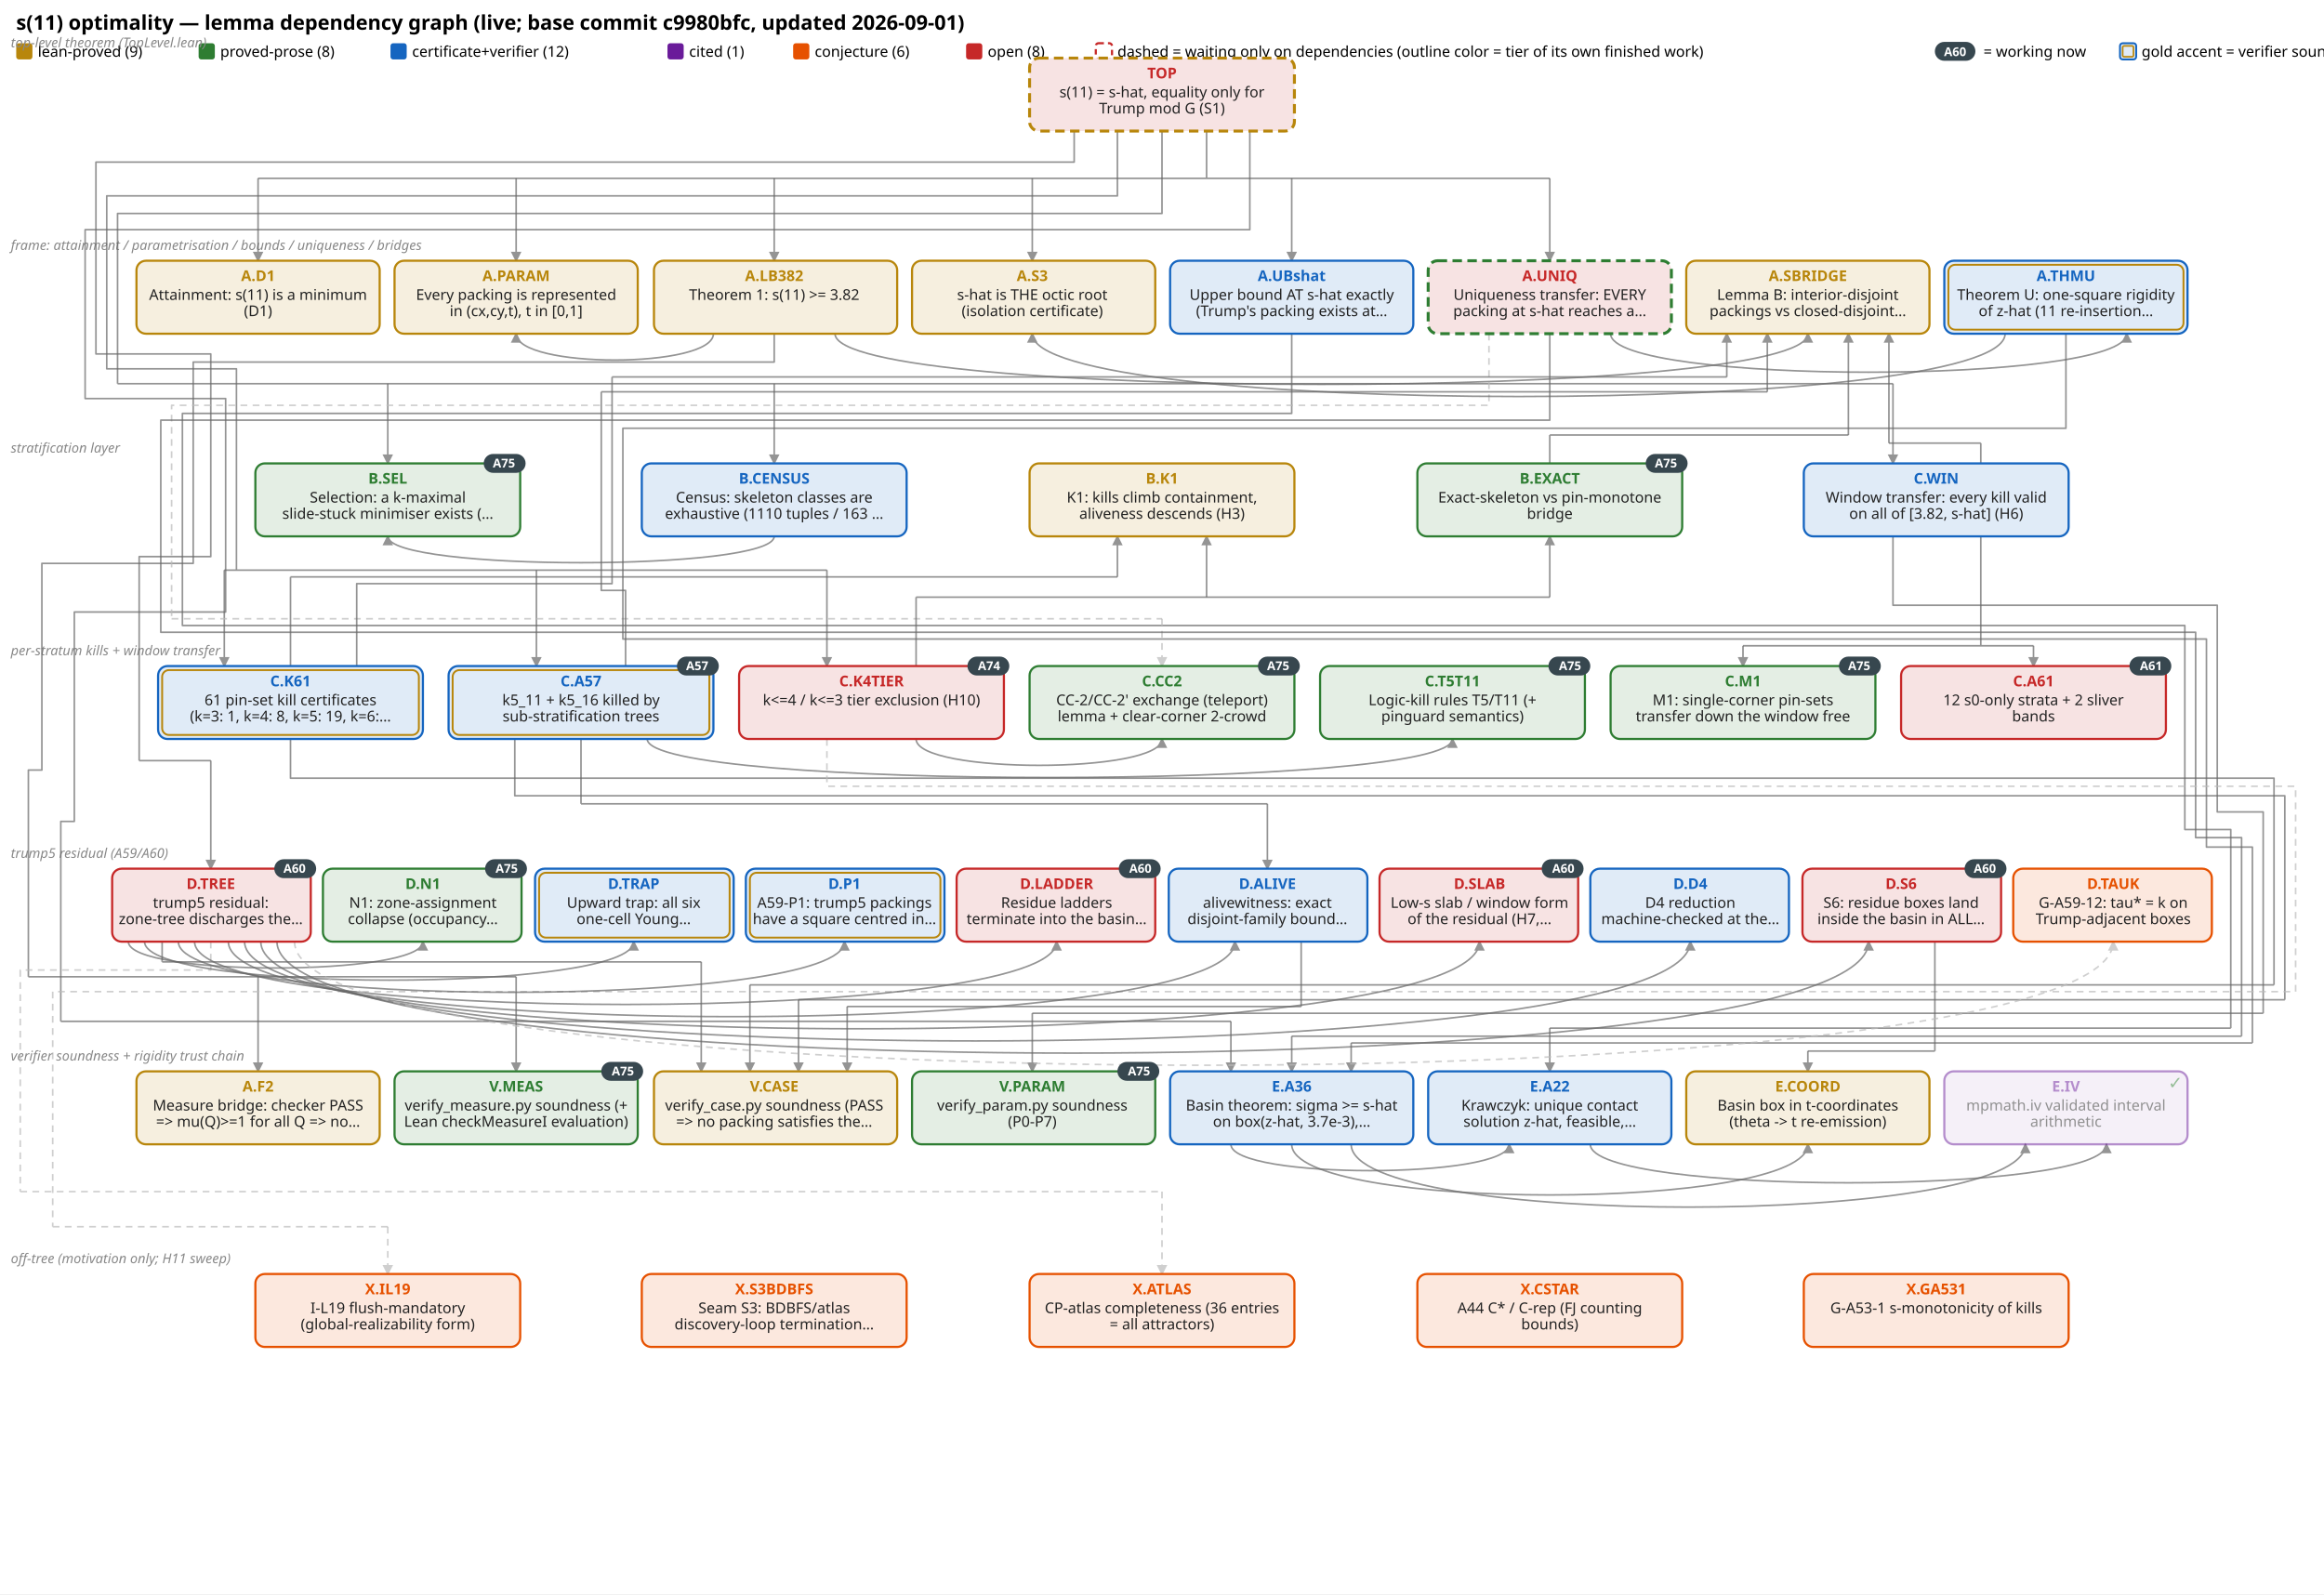
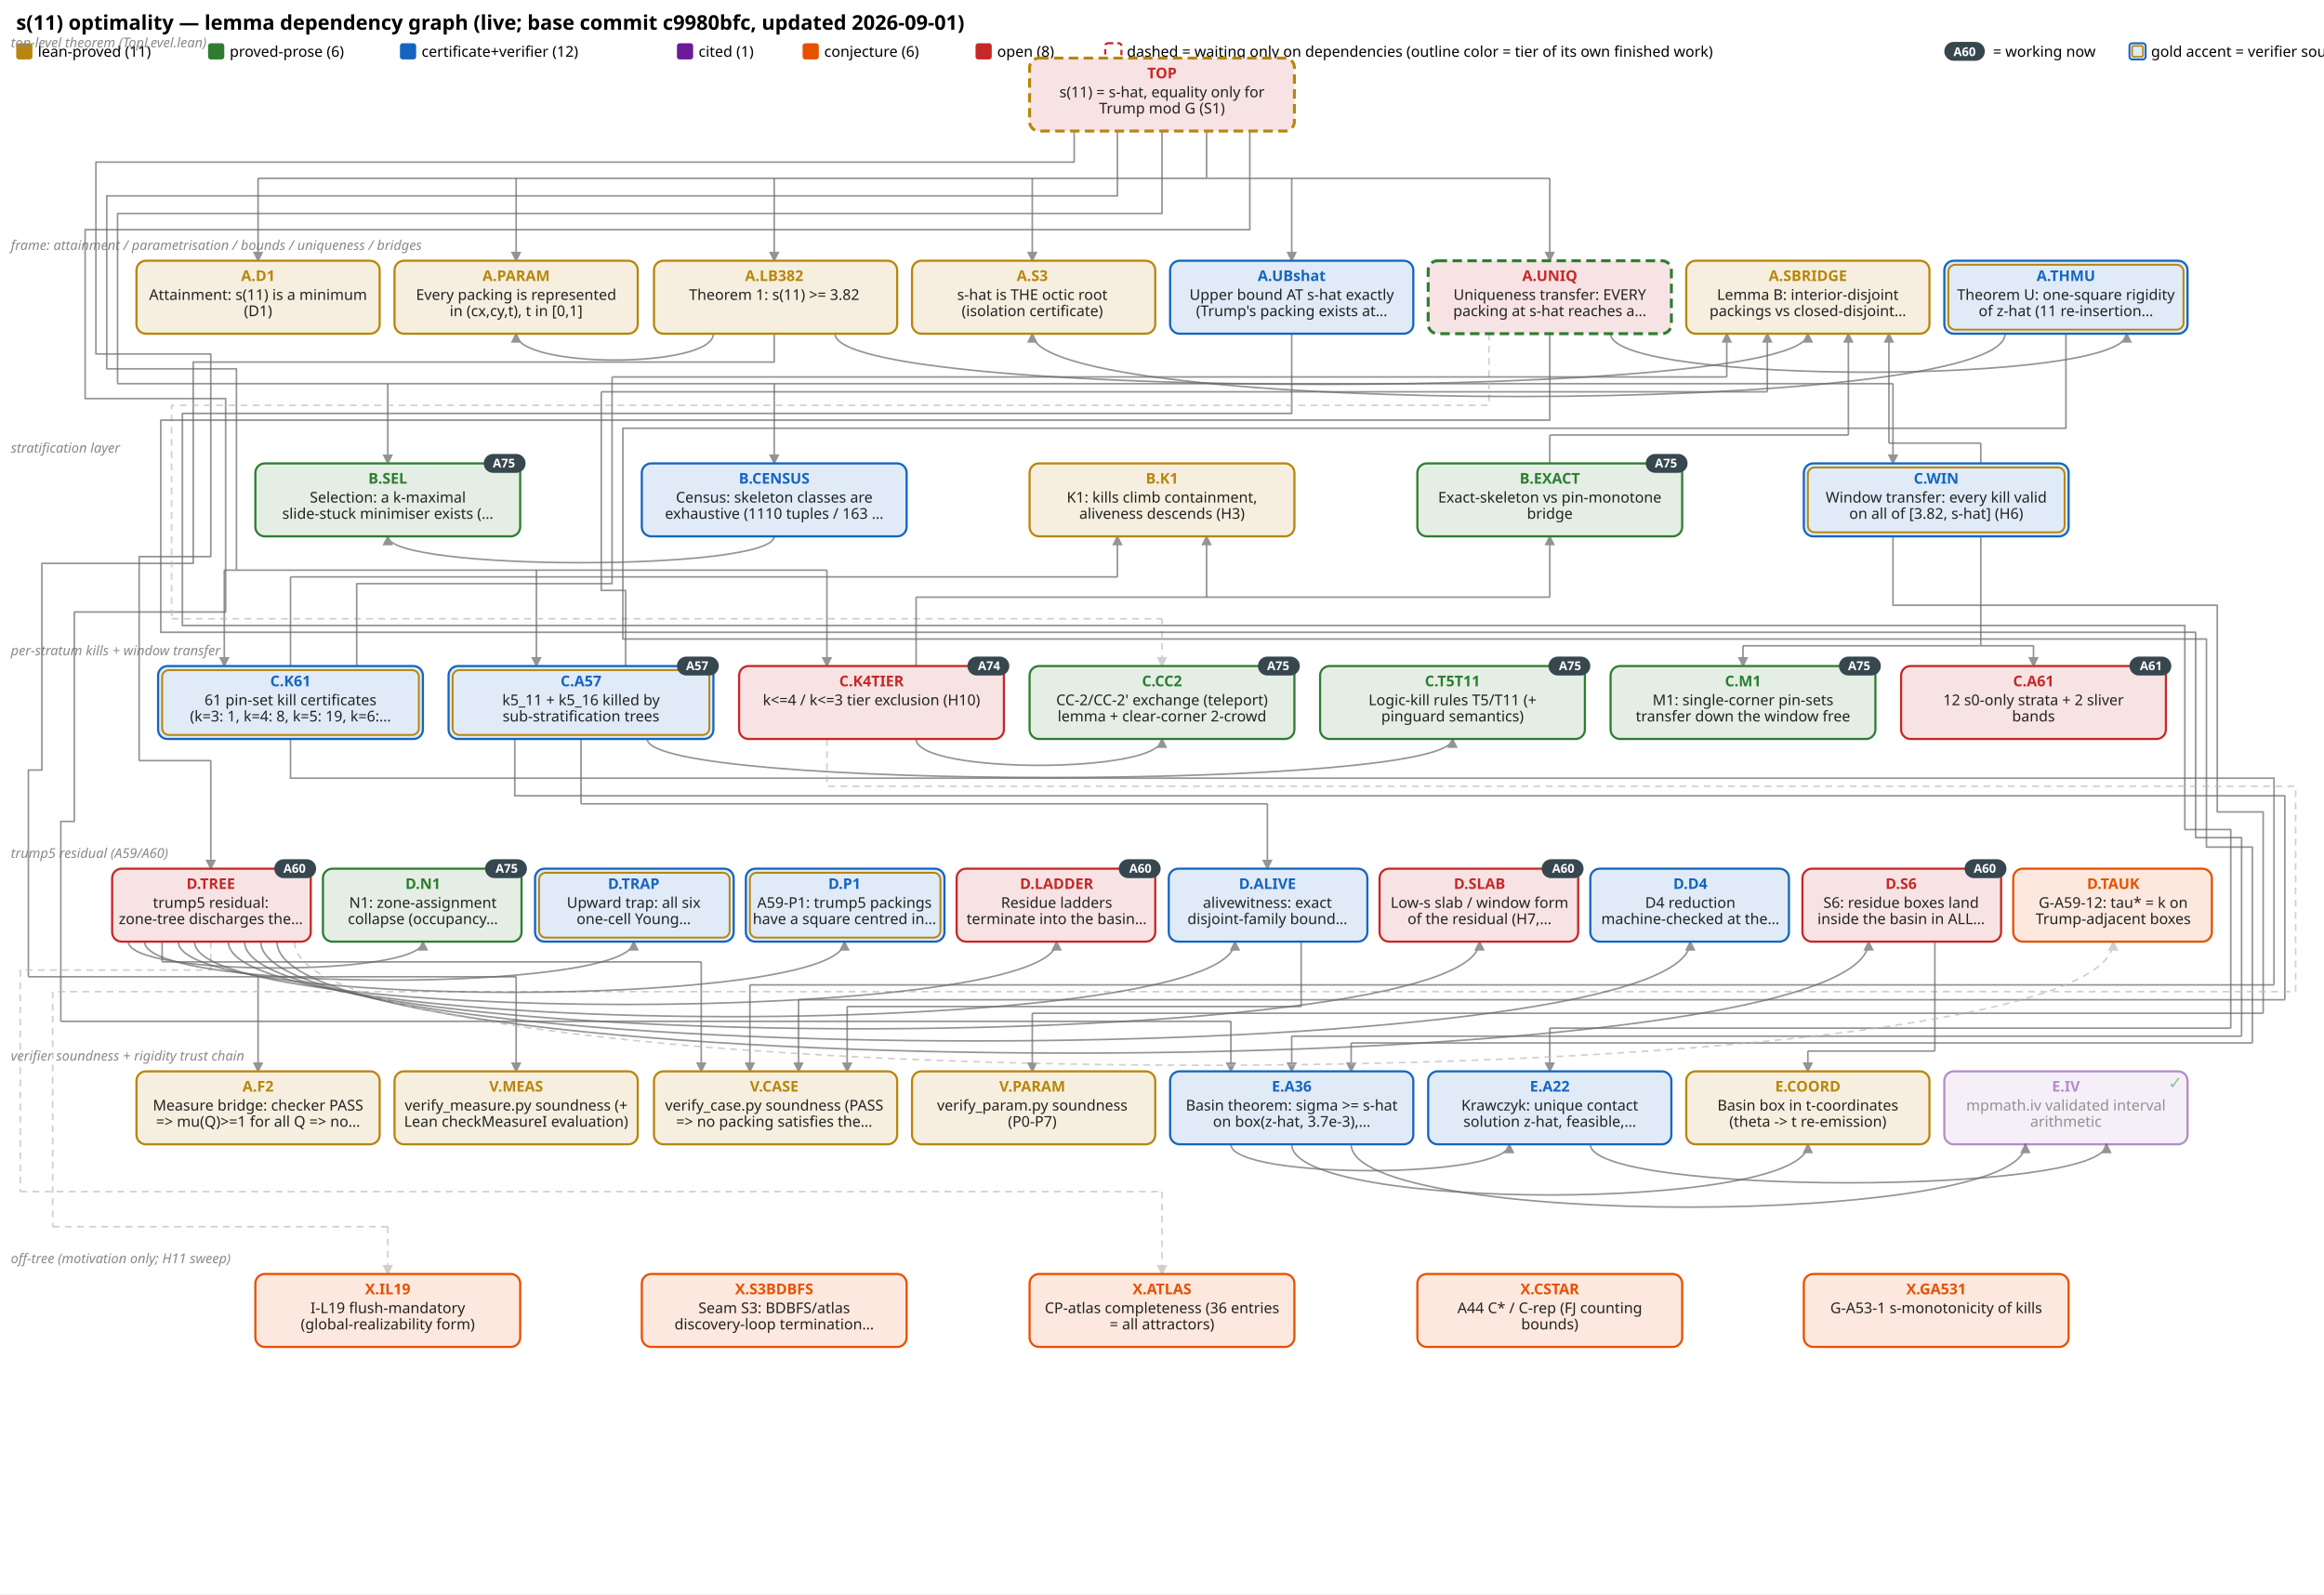
<svg xmlns="http://www.w3.org/2000/svg" width="1720" height="1180" font-family="Segoe UI, sans-serif" font-size="11">
  <defs>
    <marker id="arr" viewBox="0 0 10 10" refX="8.5" refY="5" markerWidth="6.5" markerHeight="6.5" orient="auto-start-reverse">
      <path d="M0,0 L10,5 L0,10 z" fill="#666" />
    </marker>
    <marker id="arrm" viewBox="0 0 10 10" refX="8.5" refY="5" markerWidth="6.5" markerHeight="6.5" orient="auto-start-reverse">
      <path d="M0,0 L10,5 L0,10 z" fill="#bbb" />
    </marker>
  </defs>
  <rect width="1720" height="1180" fill="white" />
  <text x="12" y="22" font-size="15" font-weight="bold">s(11) optimality — lemma dependency graph (live; base commit c9980bfc, updated 2026-09-01)</text>
  <rect x="12" y="32" width="12" height="12" fill="#b8860b" rx="2" />
-   <text x="28" y="42">lean-proved (9)</text>
-   <rect x="147" y="32" width="12" height="12" fill="#2e7d32" rx="2" />
-   <text x="163" y="42">proved-prose (8)</text>
-   <rect x="289" y="32" width="12" height="12" fill="#1565c0" rx="2" />
-   <text x="305" y="42">certificate+verifier (12)</text>
-   <rect x="494" y="32" width="12" height="12" fill="#6a1b9a" rx="2" />
-   <text x="510" y="42">cited (1)</text>
-   <rect x="587" y="32" width="12" height="12" fill="#e65100" rx="2" />
-   <text x="603" y="42">conjecture (6)</text>
-   <rect x="715" y="32" width="12" height="12" fill="#c62828" rx="2" />
-   <text x="731" y="42">open (8)</text>
-   <rect x="811" y="32" width="12" height="12" fill="none" stroke="#c62828" stroke-width="1.6" stroke-dasharray="4,3" rx="2" />
-   <text x="827" y="42">dashed = waiting only on dependencies (outline color = tier of its own finished work)</text>
-   <rect x="1432" y="31" width="30" height="14" rx="7" fill="#37474f" />
-   <text x="1447" y="41.5" text-anchor="middle" fill="white" font-size="9" font-weight="bold">A60</text>
-   <text x="1468" y="42">= working now</text>
-   <rect x="1569" y="32" width="12" height="12" fill="#1565c0" fill-opacity="0.13" stroke="#1565c0" stroke-width="1.4" rx="2" />
-   <rect x="1571" y="34" width="8" height="8" fill="none" stroke="#b8860b" stroke-width="1.2" rx="1" />
-   <text x="1585" y="42">gold accent = verifier soundness Lean-proved · hover for details</text>
+   <text x="28" y="42">lean-proved (11)</text>
+   <rect x="154" y="32" width="12" height="12" fill="#2e7d32" rx="2" />
+   <text x="170" y="42">proved-prose (6)</text>
+   <rect x="296" y="32" width="12" height="12" fill="#1565c0" rx="2" />
+   <text x="312" y="42">certificate+verifier (12)</text>
+   <rect x="501" y="32" width="12" height="12" fill="#6a1b9a" rx="2" />
+   <text x="517" y="42">cited (1)</text>
+   <rect x="594" y="32" width="12" height="12" fill="#e65100" rx="2" />
+   <text x="610" y="42">conjecture (6)</text>
+   <rect x="722" y="32" width="12" height="12" fill="#c62828" rx="2" />
+   <text x="738" y="42">open (8)</text>
+   <rect x="818" y="32" width="12" height="12" fill="none" stroke="#c62828" stroke-width="1.6" stroke-dasharray="4,3" rx="2" />
+   <text x="834" y="42">dashed = waiting only on dependencies (outline color = tier of its own finished work)</text>
+   <rect x="1439" y="31" width="30" height="14" rx="7" fill="#37474f" />
+   <text x="1454" y="41.5" text-anchor="middle" fill="white" font-size="9" font-weight="bold">A60</text>
+   <text x="1475" y="42">= working now</text>
+   <rect x="1576" y="32" width="12" height="12" fill="#1565c0" fill-opacity="0.13" stroke="#1565c0" stroke-width="1.4" rx="2" />
+   <rect x="1578" y="34" width="8" height="8" fill="none" stroke="#b8860b" stroke-width="1.2" rx="1" />
+   <text x="1592" y="42">gold accent = verifier soundness Lean-proved · hover for details</text>
  <text x="8" y="35.0" font-size="10" fill="#888" font-style="italic">top-level theorem (TopLevel.lean)</text>
  <text x="8" y="185.0" font-size="10" fill="#888" font-style="italic">frame: attainment / parametrisation / bounds / uniqueness / bridges</text>
  <text x="8" y="335.0" font-size="10" fill="#888" font-style="italic">stratification layer</text>
  <text x="8" y="485.0" font-size="10" fill="#888" font-style="italic">per-stratum kills + window transfer</text>
  <text x="8" y="635.0" font-size="10" fill="#888" font-style="italic">trump5 residual (A59/A60)</text>
  <text x="8" y="785.0" font-size="10" fill="#888" font-style="italic">verifier soundness + rigidity trust chain</text>
  <text x="8" y="935.0" font-size="10" fill="#888" font-style="italic">off-tree (motivation only; H11 sweep)</text>
  <g>
    <path d="M 893 97 L 893 132 M 191 132 L 1147 132" fill="none" stroke="#666" stroke-width="1.2" opacity="0.7" stroke-linejoin="round" />
    <path d="M 191 132 L 191 193" fill="none" stroke="#666" stroke-width="1.2" opacity="0.7" marker-end="url(#arr)" />
    <path d="M 382 132 L 382 193" fill="none" stroke="#666" stroke-width="1.2" opacity="0.7" marker-end="url(#arr)" />
    <path d="M 573 132 L 573 193" fill="none" stroke="#666" stroke-width="1.2" opacity="0.7" marker-end="url(#arr)" />
    <path d="M 764 132 L 764 193" fill="none" stroke="#666" stroke-width="1.2" opacity="0.7" marker-end="url(#arr)" />
    <path d="M 956 132 L 956 193" fill="none" stroke="#666" stroke-width="1.2" opacity="0.7" marker-end="url(#arr)" />
    <path d="M 1147 132 L 1147 193" fill="none" stroke="#666" stroke-width="1.2" opacity="0.7" marker-end="url(#arr)" />
  </g>
  <g>
    <path d="M 860 97 L 860 158 L 87 158 L 87 284 M 87 284 L 1401 284" fill="none" stroke="#666" stroke-width="1.2" opacity="0.7" stroke-linejoin="round" />
    <path d="M 287 284 L 287 343" fill="none" stroke="#666" stroke-width="1.2" opacity="0.7" marker-end="url(#arr)" />
    <path d="M 573 284 L 573 343" fill="none" stroke="#666" stroke-width="1.2" opacity="0.7" marker-end="url(#arr)" />
    <path d="M 1401 284 L 1401 343" fill="none" stroke="#666" stroke-width="1.2" opacity="0.7" marker-end="url(#arr)" />
  </g>
  <g>
    <path d="M 827 97 L 827 145 L 79 145 L 79 273 L 175 273 L 175 422 M 166 422 L 612 422" fill="none" stroke="#666" stroke-width="1.2" opacity="0.7" stroke-linejoin="round" />
    <path d="M 166 422 L 166 493" fill="none" stroke="#666" stroke-width="1.2" opacity="0.7" marker-end="url(#arr)" />
    <path d="M 397 422 L 397 493" fill="none" stroke="#666" stroke-width="1.2" opacity="0.7" marker-end="url(#arr)" />
    <path d="M 612 422 L 612 493" fill="none" stroke="#666" stroke-width="1.2" opacity="0.7" marker-end="url(#arr)" />
  </g>
  <g>
    <path d="M 795 97 L 795 120 L 71 120 L 71 262 L 156 262 L 156 412 L 103 412 L 103 563 M 103 563 L 156 563" fill="none" stroke="#666" stroke-width="1.2" opacity="0.7" stroke-linejoin="round" />
    <path d="M 156 563 L 156 643" fill="none" stroke="#666" stroke-width="1.2" opacity="0.7" marker-end="url(#arr)" />
  </g>
  <g>
    <path d="M 925 97 L 925 170 L 63 170 L 63 295 L 167 295 L 167 453 L 55 453 L 55 608 L 45 608 L 45 756 M 45 756 L 911 756" fill="none" stroke="#666" stroke-width="1.2" opacity="0.7" stroke-linejoin="round" />
    <path d="M 911 756 L 911 793" fill="none" stroke="#666" stroke-width="1.2" opacity="0.7" marker-end="url(#arr)" />
  </g>
  <g>
    <path d="M 573 247 L 573 268 L 143 268 L 143 417 L 31 417 L 31 570 L 21 570 L 21 723 M 21 723 L 382 723" fill="none" stroke="#666" stroke-width="1.2" opacity="0.7" stroke-linejoin="round" />
    <path d="M 191 723 L 191 793" fill="none" stroke="#666" stroke-width="1.2" opacity="0.7" marker-end="url(#arr)" />
    <path d="M 382 723 L 382 793" fill="none" stroke="#666" stroke-width="1.2" opacity="0.7" marker-end="url(#arr)" />
  </g>
  <g>
    <path d="M 956 247 L 956 306 L 135 306 L 135 463 L 1617 463 L 1617 614 L 1651 614 L 1651 761 M 1147 761 L 1651 761" fill="none" stroke="#666" stroke-width="1.2" opacity="0.7" stroke-linejoin="round" />
    <path d="M 1147 761 L 1147 793" fill="none" stroke="#666" stroke-width="1.2" opacity="0.7" marker-end="url(#arr)" />
  </g>
  <g>
    <path d="M 1102 247 L 1102 300 L 127 300 L 127 458 M 127 458 L 860 458" fill="none" stroke="#bbb" stroke-width="1.2" stroke-dasharray="5,4" opacity="0.7" stroke-linejoin="round" />
    <path d="M 860 458 L 860 493" fill="none" stroke="#bbb" stroke-width="1.2" stroke-dasharray="5,4" opacity="0.7" marker-end="url(#arrm)" />
  </g>
  <g>
    <path d="M 1147 247 L 1147 311 L 119 311 L 119 468 L 1625 468 L 1625 620 L 1659 620 L 1659 767 M 956 767 L 1659 767" fill="none" stroke="#666" stroke-width="1.2" opacity="0.7" stroke-linejoin="round" />
    <path d="M 956 767 L 956 793" fill="none" stroke="#666" stroke-width="1.2" opacity="0.7" marker-end="url(#arr)" />
  </g>
  <g>
    <path d="M 1529 247 L 1529 317 L 461 317 L 461 473 L 1633 473 L 1633 627 L 1667 627 L 1667 772 M 1000 772 L 1667 772" fill="none" stroke="#666" stroke-width="1.2" opacity="0.7" stroke-linejoin="round" />
    <path d="M 1000 772 L 1000 793" fill="none" stroke="#666" stroke-width="1.2" opacity="0.7" marker-end="url(#arr)" />
  </g>
  <g>
    <path d="M 1147 343 L 1147 322 M 1147 322 L 1368 322" fill="none" stroke="#666" stroke-width="1.2" opacity="0.7" stroke-linejoin="round" />
    <path d="M 1368 322 L 1368 247" fill="none" stroke="#666" stroke-width="1.2" opacity="0.7" marker-end="url(#arr)" />
  </g>
  <g>
    <path d="M 1466 397 L 1466 478 M 1290 478 L 1505 478" fill="none" stroke="#666" stroke-width="1.2" opacity="0.7" stroke-linejoin="round" />
    <path d="M 1290 478 L 1290 493" fill="none" stroke="#666" stroke-width="1.2" opacity="0.7" marker-end="url(#arr)" />
    <path d="M 1505 478 L 1505 493" fill="none" stroke="#666" stroke-width="1.2" opacity="0.7" marker-end="url(#arr)" />
  </g>
  <g>
    <path d="M 1401 397 L 1401 448 L 1641 448 L 1641 601 L 1675 601 L 1675 750 M 764 750 L 1675 750" fill="none" stroke="#666" stroke-width="1.2" opacity="0.7" stroke-linejoin="round" />
    <path d="M 764 750 L 764 793" fill="none" stroke="#666" stroke-width="1.2" opacity="0.7" marker-end="url(#arr)" />
  </g>
  <g>
    <path d="M 1466 343 L 1466 328 M 1398 328 L 1466 328" fill="none" stroke="#666" stroke-width="1.2" opacity="0.7" stroke-linejoin="round" />
    <path d="M 1398 328 L 1398 247" fill="none" stroke="#666" stroke-width="1.2" opacity="0.7" marker-end="url(#arr)" />
  </g>
  <g>
    <path d="M 215 547 L 215 576 L 1683 576 L 1683 729 M 555 729 L 1683 729" fill="none" stroke="#666" stroke-width="1.2" opacity="0.7" stroke-linejoin="round" />
    <path d="M 555 729 L 555 793" fill="none" stroke="#666" stroke-width="1.2" opacity="0.7" marker-end="url(#arr)" />
  </g>
  <g>
    <path d="M 215 493 L 215 427 M 215 427 L 827 427" fill="none" stroke="#666" stroke-width="1.2" opacity="0.7" stroke-linejoin="round" />
    <path d="M 827 427 L 827 397" fill="none" stroke="#666" stroke-width="1.2" opacity="0.7" marker-end="url(#arr)" />
  </g>
  <g>
    <path d="M 264 493 L 264 432 L 453 432 L 453 279 M 453 279 L 1278 279" fill="none" stroke="#666" stroke-width="1.2" opacity="0.7" stroke-linejoin="round" />
    <path d="M 1278 279 L 1278 247" fill="none" stroke="#666" stroke-width="1.2" opacity="0.7" marker-end="url(#arr)" />
  </g>
  <g>
    <path d="M 381 547 L 381 589 L 1691 589 L 1691 740 M 591 740 L 1691 740" fill="none" stroke="#666" stroke-width="1.2" opacity="0.7" stroke-linejoin="round" />
    <path d="M 591 740 L 591 793" fill="none" stroke="#666" stroke-width="1.2" opacity="0.7" marker-end="url(#arr)" />
  </g>
  <g>
    <path d="M 430 547 L 430 595 M 430 595 L 938 595" fill="none" stroke="#666" stroke-width="1.2" opacity="0.7" stroke-linejoin="round" />
    <path d="M 938 595 L 938 643" fill="none" stroke="#666" stroke-width="1.2" opacity="0.7" marker-end="url(#arr)" />
  </g>
  <g>
    <path d="M 463 493 L 463 437 L 445 437 L 445 290 M 445 290 L 1308 290" fill="none" stroke="#666" stroke-width="1.2" opacity="0.7" stroke-linejoin="round" />
    <path d="M 1308 290 L 1308 247" fill="none" stroke="#666" stroke-width="1.2" opacity="0.7" marker-end="url(#arr)" />
  </g>
  <g>
    <path d="M 678 493 L 678 442 M 678 442 L 1147 442" fill="none" stroke="#666" stroke-width="1.2" opacity="0.7" stroke-linejoin="round" />
    <path d="M 893 442 L 893 397" fill="none" stroke="#666" stroke-width="1.2" opacity="0.7" marker-end="url(#arr)" />
    <path d="M 1147 442 L 1147 397" fill="none" stroke="#666" stroke-width="1.2" opacity="0.7" marker-end="url(#arr)" />
  </g>
  <g>
    <path d="M 612 547 L 612 582 L 1699 582 L 1699 734 L 39 734 L 39 908 M 39 908 L 287 908" fill="none" stroke="#bbb" stroke-width="1.2" stroke-dasharray="5,4" opacity="0.7" stroke-linejoin="round" />
    <path d="M 287 908 L 287 943" fill="none" stroke="#bbb" stroke-width="1.2" stroke-dasharray="5,4" opacity="0.7" marker-end="url(#arrm)" />
  </g>
  <g>
    <path d="M 120 697 L 120 712 M 120 712 L 519 712" fill="none" stroke="#666" stroke-width="1.2" opacity="0.7" stroke-linejoin="round" />
    <path d="M 519 712 L 519 793" fill="none" stroke="#666" stroke-width="1.2" opacity="0.7" marker-end="url(#arr)" />
  </g>
  <g>
    <path d="M 156 697 L 156 718 L 15 718 L 15 882 M 15 882 L 860 882" fill="none" stroke="#bbb" stroke-width="1.2" stroke-dasharray="5,4" opacity="0.7" stroke-linejoin="round" />
    <path d="M 860 882 L 860 943" fill="none" stroke="#bbb" stroke-width="1.2" stroke-dasharray="5,4" opacity="0.7" marker-end="url(#arrm)" />
  </g>
  <g>
    <path d="M 963 697 L 963 745 M 627 745 L 963 745" fill="none" stroke="#666" stroke-width="1.2" opacity="0.7" stroke-linejoin="round" />
    <path d="M 627 745 L 627 793" fill="none" stroke="#666" stroke-width="1.2" opacity="0.7" marker-end="url(#arr)" />
  </g>
  <g>
    <path d="M 1432 697 L 1432 778 M 1338 778 L 1432 778" fill="none" stroke="#666" stroke-width="1.2" opacity="0.7" stroke-linejoin="round" />
    <path d="M 1338 778 L 1338 793" fill="none" stroke="#666" stroke-width="1.2" opacity="0.7" marker-end="url(#arr)" />
  </g>
  <g>
    <path d="M 528 247 C 528 273 382 273 382 247" fill="none" stroke="#666" stroke-width="1.2" opacity="0.7" marker-end="url(#arr)" />
  </g>
  <g>
    <path d="M 573 397 C 573 423 287 423 287 397" fill="none" stroke="#666" stroke-width="1.2" opacity="0.7" marker-end="url(#arr)" />
  </g>
  <g>
    <path d="M 479 547 C 479 585 1075 585 1075 547" fill="none" stroke="#666" stroke-width="1.2" opacity="0.7" marker-end="url(#arr)" />
  </g>
  <g>
    <path d="M 678 547 C 678 573 860 573 860 547" fill="none" stroke="#666" stroke-width="1.2" opacity="0.7" marker-end="url(#arr)" />
  </g>
  <g>
    <path d="M 95 697 C 95 723 313 723 313 697" fill="none" stroke="#666" stroke-width="1.2" opacity="0.7" marker-end="url(#arr)" />
  </g>
  <g>
    <path d="M 107 697 C 107 735 469 735 469 697" fill="none" stroke="#666" stroke-width="1.2" opacity="0.7" marker-end="url(#arr)" />
  </g>
  <g>
    <path d="M 132 697 C 132 747 625 747 625 697" fill="none" stroke="#666" stroke-width="1.2" opacity="0.7" marker-end="url(#arr)" />
  </g>
  <g>
    <path d="M 144 697 C 144 759 782 759 782 697" fill="none" stroke="#666" stroke-width="1.2" opacity="0.7" marker-end="url(#arr)" />
  </g>
  <g>
    <path d="M 169 697 C 169 771 914 771 914 697" fill="none" stroke="#666" stroke-width="1.2" opacity="0.7" marker-end="url(#arr)" />
  </g>
  <g>
    <path d="M 181 697 C 181 783 1095 783 1095 697" fill="none" stroke="#666" stroke-width="1.2" opacity="0.7" marker-end="url(#arr)" />
  </g>
  <g>
    <path d="M 193 697 C 193 795 1251 795 1251 697" fill="none" stroke="#666" stroke-width="1.2" opacity="0.7" marker-end="url(#arr)" />
  </g>
  <g>
    <path d="M 205 697 C 205 807 1383 807 1383 697" fill="none" stroke="#666" stroke-width="1.2" opacity="0.7" marker-end="url(#arr)" />
  </g>
  <g>
    <path d="M 218 697 C 218 819 1564 819 1564 697" fill="none" stroke="#bbb" stroke-width="1.2" stroke-dasharray="5,4" opacity="0.7" marker-end="url(#arrm)" />
  </g>
  <g>
    <path d="M 911 847 C 911 873 1117 873 1117 847" fill="none" stroke="#666" stroke-width="1.2" opacity="0.7" marker-end="url(#arr)" />
  </g>
  <g>
    <path d="M 1000 847 C 1000 909 1499 909 1499 847" fill="none" stroke="#666" stroke-width="1.2" opacity="0.7" marker-end="url(#arr)" />
  </g>
  <g>
    <path d="M 956 847 C 956 897 1338 897 1338 847" fill="none" stroke="#666" stroke-width="1.2" opacity="0.7" marker-end="url(#arr)" />
  </g>
  <g>
    <path d="M 1177 847 C 1177 885 1559 885 1559 847" fill="none" stroke="#666" stroke-width="1.2" opacity="0.7" marker-end="url(#arr)" />
  </g>
  <g>
    <path d="M 618 247 C 618 297 1338 297 1338 247" fill="none" stroke="#666" stroke-width="1.2" opacity="0.7" marker-end="url(#arr)" />
  </g>
  <g>
    <path d="M 1192 247 C 1192 285 1574 285 1574 247" fill="none" stroke="#666" stroke-width="1.2" opacity="0.7" marker-end="url(#arr)" />
  </g>
  <g>
    <path d="M 1484 247 C 1484 309 764 309 764 247" fill="none" stroke="#666" stroke-width="1.2" opacity="0.7" marker-end="url(#arr)" />
  </g>
  <g>
    <rect x="762" y="43" width="196" height="54" rx="7" fill="white" />
    <rect x="762" y="43" width="196" height="54" rx="7" fill="#c62828" fill-opacity="0.13" stroke="#b8860b" stroke-width="2.2" stroke-dasharray="7,4" />
    <text x="860" y="58" text-anchor="middle" font-weight="bold" fill="#c62828">TOP</text>
    <text x="860" y="72" text-anchor="middle" fill="#222">s(11) = s-hat, equality only for</text>
    <text x="860" y="84" text-anchor="middle" fill="#222">Trump mod G (S1)</text>
  </g>
  <g>
    <rect x="101" y="193" width="180" height="54" rx="7" fill="white" />
    <rect x="101" y="193" width="180" height="54" rx="7" fill="#b8860b" fill-opacity="0.13" stroke="#b8860b" stroke-width="1.6" />
    <text x="191" y="208" text-anchor="middle" font-weight="bold" fill="#b8860b">A.D1</text>
    <text x="191" y="222" text-anchor="middle" fill="#222">Attainment: s(11) is a minimum</text>
    <text x="191" y="234" text-anchor="middle" fill="#222">(D1)</text>
  </g>
  <g>
    <rect x="292" y="193" width="180" height="54" rx="7" fill="white" />
    <rect x="292" y="193" width="180" height="54" rx="7" fill="#b8860b" fill-opacity="0.13" stroke="#b8860b" stroke-width="1.6" />
    <text x="382" y="208" text-anchor="middle" font-weight="bold" fill="#b8860b">A.PARAM</text>
    <text x="382" y="222" text-anchor="middle" fill="#222">Every packing is represented</text>
    <text x="382" y="234" text-anchor="middle" fill="#222">in (cx,cy,t), t in [0,1]</text>
  </g>
  <g>
    <rect x="484" y="193" width="180" height="54" rx="7" fill="white" />
    <rect x="484" y="193" width="180" height="54" rx="7" fill="#b8860b" fill-opacity="0.13" stroke="#b8860b" stroke-width="1.6" />
    <text x="573" y="208" text-anchor="middle" font-weight="bold" fill="#b8860b">A.LB382</text>
    <text x="573" y="222" text-anchor="middle" fill="#222">Theorem 1: s(11) &gt;= 3.82</text>
  </g>
  <g>
    <rect x="675" y="193" width="180" height="54" rx="7" fill="white" />
    <rect x="675" y="193" width="180" height="54" rx="7" fill="#b8860b" fill-opacity="0.13" stroke="#b8860b" stroke-width="1.6" />
    <text x="764" y="208" text-anchor="middle" font-weight="bold" fill="#b8860b">A.S3</text>
    <text x="764" y="222" text-anchor="middle" fill="#222">s-hat is THE octic root</text>
    <text x="764" y="234" text-anchor="middle" fill="#222">(isolation certificate)</text>
  </g>
  <g>
    <rect x="866" y="193" width="180" height="54" rx="7" fill="white" />
    <rect x="866" y="193" width="180" height="54" rx="7" fill="#1565c0" fill-opacity="0.13" stroke="#1565c0" stroke-width="1.6" />
    <text x="956" y="208" text-anchor="middle" font-weight="bold" fill="#1565c0">A.UBshat</text>
    <text x="956" y="222" text-anchor="middle" fill="#222">Upper bound AT s-hat exactly</text>
    <text x="956" y="234" text-anchor="middle" fill="#222">(Trump's packing exists at…</text>
  </g>
  <g>
    <rect x="1057" y="193" width="180" height="54" rx="7" fill="white" />
    <rect x="1057" y="193" width="180" height="54" rx="7" fill="#c62828" fill-opacity="0.13" stroke="#2e7d32" stroke-width="2.2" stroke-dasharray="7,4" />
    <text x="1147" y="208" text-anchor="middle" font-weight="bold" fill="#c62828">A.UNIQ</text>
    <text x="1147" y="222" text-anchor="middle" fill="#222">Uniqueness transfer: EVERY</text>
    <text x="1147" y="234" text-anchor="middle" fill="#222">packing at s-hat reaches a…</text>
  </g>
  <g>
    <rect x="1248" y="193" width="180" height="54" rx="7" fill="white" />
    <rect x="1248" y="193" width="180" height="54" rx="7" fill="#b8860b" fill-opacity="0.13" stroke="#b8860b" stroke-width="1.6" />
    <text x="1338" y="208" text-anchor="middle" font-weight="bold" fill="#b8860b">A.SBRIDGE</text>
    <text x="1338" y="222" text-anchor="middle" fill="#222">Lemma B: interior-disjoint</text>
    <text x="1338" y="234" text-anchor="middle" fill="#222">packings vs closed-disjoint…</text>
  </g>
  <g>
    <rect x="1439" y="193" width="180" height="54" rx="7" fill="white" />
    <rect x="1439" y="193" width="180" height="54" rx="7" fill="#1565c0" fill-opacity="0.13" stroke="#1565c0" stroke-width="1.6" />
    <rect x="1442" y="196" width="174" height="48" rx="5" fill="none" stroke="#b8860b" stroke-width="1.4" />
    <text x="1529" y="208" text-anchor="middle" font-weight="bold" fill="#1565c0">A.THMU</text>
    <text x="1529" y="222" text-anchor="middle" fill="#222">Theorem U: one-square rigidity</text>
    <text x="1529" y="234" text-anchor="middle" fill="#222">of z-hat (11 re-insertion…</text>
  </g>
  <g>
    <rect x="189" y="343" width="196" height="54" rx="7" fill="white" />
    <rect x="189" y="343" width="196" height="54" rx="7" fill="#2e7d32" fill-opacity="0.13" stroke="#2e7d32" stroke-width="1.6" />
    <text x="287" y="358" text-anchor="middle" font-weight="bold" fill="#2e7d32">B.SEL</text>
    <text x="287" y="372" text-anchor="middle" fill="#222">Selection: a k-maximal</text>
    <text x="287" y="384" text-anchor="middle" fill="#222">slide-stuck minimiser exists (…</text>
    <rect x="358" y="336" width="31" height="14" rx="7" fill="#37474f" />
    <text x="373" y="346" text-anchor="middle" fill="white" font-size="9" font-weight="bold">A75</text>
  </g>
  <g>
    <rect x="475" y="343" width="196" height="54" rx="7" fill="white" />
    <rect x="475" y="343" width="196" height="54" rx="7" fill="#1565c0" fill-opacity="0.13" stroke="#1565c0" stroke-width="1.6" />
    <text x="573" y="358" text-anchor="middle" font-weight="bold" fill="#1565c0">B.CENSUS</text>
    <text x="573" y="372" text-anchor="middle" fill="#222">Census: skeleton classes are</text>
    <text x="573" y="384" text-anchor="middle" fill="#222">exhaustive (1110 tuples / 163 …</text>
  </g>
  <g>
    <rect x="762" y="343" width="196" height="54" rx="7" fill="white" />
    <rect x="762" y="343" width="196" height="54" rx="7" fill="#b8860b" fill-opacity="0.13" stroke="#b8860b" stroke-width="1.6" />
    <text x="860" y="358" text-anchor="middle" font-weight="bold" fill="#b8860b">B.K1</text>
    <text x="860" y="372" text-anchor="middle" fill="#222">K1: kills climb containment,</text>
    <text x="860" y="384" text-anchor="middle" fill="#222">aliveness descends (H3)</text>
  </g>
  <g>
    <rect x="1049" y="343" width="196" height="54" rx="7" fill="white" />
    <rect x="1049" y="343" width="196" height="54" rx="7" fill="#2e7d32" fill-opacity="0.13" stroke="#2e7d32" stroke-width="1.6" />
    <text x="1147" y="358" text-anchor="middle" font-weight="bold" fill="#2e7d32">B.EXACT</text>
    <text x="1147" y="372" text-anchor="middle" fill="#222">Exact-skeleton vs pin-monotone</text>
    <text x="1147" y="384" text-anchor="middle" fill="#222">bridge</text>
    <rect x="1218" y="336" width="31" height="14" rx="7" fill="#37474f" />
    <text x="1233" y="346" text-anchor="middle" fill="white" font-size="9" font-weight="bold">A75</text>
  </g>
  <g>
    <rect x="1335" y="343" width="196" height="54" rx="7" fill="white" />
    <rect x="1335" y="343" width="196" height="54" rx="7" fill="#1565c0" fill-opacity="0.13" stroke="#1565c0" stroke-width="1.6" />
+     <rect x="1338" y="346" width="190" height="48" rx="5" fill="none" stroke="#b8860b" stroke-width="1.4" />
    <text x="1433" y="358" text-anchor="middle" font-weight="bold" fill="#1565c0">C.WIN</text>
    <text x="1433" y="372" text-anchor="middle" fill="#222">Window transfer: every kill valid</text>
    <text x="1433" y="384" text-anchor="middle" fill="#222">on all of [3.82, s-hat] (H6)</text>
  </g>
  <g>
    <rect x="117" y="493" width="196" height="54" rx="7" fill="white" />
    <rect x="117" y="493" width="196" height="54" rx="7" fill="#1565c0" fill-opacity="0.13" stroke="#1565c0" stroke-width="1.6" />
    <rect x="120" y="496" width="190" height="48" rx="5" fill="none" stroke="#b8860b" stroke-width="1.4" />
    <text x="215" y="508" text-anchor="middle" font-weight="bold" fill="#1565c0">C.K61</text>
    <text x="215" y="522" text-anchor="middle" fill="#222">61 pin-set kill certificates</text>
    <text x="215" y="534" text-anchor="middle" fill="#222">(k=3: 1, k=4: 8, k=5: 19, k=6:…</text>
  </g>
  <g>
    <rect x="332" y="493" width="196" height="54" rx="7" fill="white" />
    <rect x="332" y="493" width="196" height="54" rx="7" fill="#1565c0" fill-opacity="0.13" stroke="#1565c0" stroke-width="1.6" />
    <rect x="335" y="496" width="190" height="48" rx="5" fill="none" stroke="#b8860b" stroke-width="1.4" />
    <text x="430" y="508" text-anchor="middle" font-weight="bold" fill="#1565c0">C.A57</text>
    <text x="430" y="522" text-anchor="middle" fill="#222">k5_11 + k5_16 killed by</text>
    <text x="430" y="534" text-anchor="middle" fill="#222">sub-stratification trees</text>
    <rect x="501" y="486" width="31" height="14" rx="7" fill="#37474f" />
    <text x="516" y="496" text-anchor="middle" fill="white" font-size="9" font-weight="bold">A57</text>
  </g>
  <g>
    <rect x="547" y="493" width="196" height="54" rx="7" fill="white" />
    <rect x="547" y="493" width="196" height="54" rx="7" fill="#c62828" fill-opacity="0.13" stroke="#c62828" stroke-width="1.6" />
    <text x="645" y="508" text-anchor="middle" font-weight="bold" fill="#c62828">C.K4TIER</text>
    <text x="645" y="522" text-anchor="middle" fill="#222">k&lt;=4 / k&lt;=3 tier exclusion (H10)</text>
    <rect x="716" y="486" width="31" height="14" rx="7" fill="#37474f" />
    <text x="732" y="496" text-anchor="middle" fill="white" font-size="9" font-weight="bold">A74</text>
  </g>
  <g>
    <rect x="762" y="493" width="196" height="54" rx="7" fill="white" />
    <rect x="762" y="493" width="196" height="54" rx="7" fill="#2e7d32" fill-opacity="0.13" stroke="#2e7d32" stroke-width="1.6" />
    <text x="860" y="508" text-anchor="middle" font-weight="bold" fill="#2e7d32">C.CC2</text>
    <text x="860" y="522" text-anchor="middle" fill="#222">CC-2/CC-2' exchange (teleport)</text>
    <text x="860" y="534" text-anchor="middle" fill="#222">lemma + clear-corner 2-crowd</text>
    <rect x="931" y="486" width="31" height="14" rx="7" fill="#37474f" />
    <text x="946" y="496" text-anchor="middle" fill="white" font-size="9" font-weight="bold">A75</text>
  </g>
  <g>
    <rect x="977" y="493" width="196" height="54" rx="7" fill="white" />
    <rect x="977" y="493" width="196" height="54" rx="7" fill="#2e7d32" fill-opacity="0.13" stroke="#2e7d32" stroke-width="1.6" />
    <text x="1075" y="508" text-anchor="middle" font-weight="bold" fill="#2e7d32">C.T5T11</text>
    <text x="1075" y="522" text-anchor="middle" fill="#222">Logic-kill rules T5/T11 (+</text>
    <text x="1075" y="534" text-anchor="middle" fill="#222">pinguard semantics)</text>
    <rect x="1146" y="486" width="31" height="14" rx="7" fill="#37474f" />
    <text x="1162" y="496" text-anchor="middle" fill="white" font-size="9" font-weight="bold">A75</text>
  </g>
  <g>
    <rect x="1192" y="493" width="196" height="54" rx="7" fill="white" />
    <rect x="1192" y="493" width="196" height="54" rx="7" fill="#2e7d32" fill-opacity="0.13" stroke="#2e7d32" stroke-width="1.6" />
    <text x="1290" y="508" text-anchor="middle" font-weight="bold" fill="#2e7d32">C.M1</text>
    <text x="1290" y="522" text-anchor="middle" fill="#222">M1: single-corner pin-sets</text>
    <text x="1290" y="534" text-anchor="middle" fill="#222">transfer down the window free</text>
    <rect x="1361" y="486" width="31" height="14" rx="7" fill="#37474f" />
    <text x="1376" y="496" text-anchor="middle" fill="white" font-size="9" font-weight="bold">A75</text>
  </g>
  <g>
    <rect x="1407" y="493" width="196" height="54" rx="7" fill="white" />
    <rect x="1407" y="493" width="196" height="54" rx="7" fill="#c62828" fill-opacity="0.13" stroke="#c62828" stroke-width="1.6" />
    <text x="1505" y="508" text-anchor="middle" font-weight="bold" fill="#c62828">C.A61</text>
    <text x="1505" y="522" text-anchor="middle" fill="#222">12 s0-only strata + 2 sliver</text>
    <text x="1505" y="534" text-anchor="middle" fill="#222">bands</text>
    <rect x="1576" y="486" width="31" height="14" rx="7" fill="#37474f" />
    <text x="1592" y="496" text-anchor="middle" fill="white" font-size="9" font-weight="bold">A61</text>
  </g>
  <g>
    <rect x="83" y="643" width="147" height="54" rx="7" fill="white" />
    <rect x="83" y="643" width="147" height="54" rx="7" fill="#c62828" fill-opacity="0.13" stroke="#c62828" stroke-width="1.6" />
    <text x="156" y="658" text-anchor="middle" font-weight="bold" fill="#c62828">D.TREE</text>
    <text x="156" y="672" text-anchor="middle" fill="#222">trump5 residual:</text>
    <text x="156" y="684" text-anchor="middle" fill="#222">zone-tree discharges the…</text>
    <rect x="203" y="636" width="31" height="14" rx="7" fill="#37474f" />
    <text x="218" y="646" text-anchor="middle" fill="white" font-size="9" font-weight="bold">A60</text>
  </g>
  <g>
    <rect x="239" y="643" width="147" height="54" rx="7" fill="white" />
    <rect x="239" y="643" width="147" height="54" rx="7" fill="#2e7d32" fill-opacity="0.13" stroke="#2e7d32" stroke-width="1.6" />
    <text x="313" y="658" text-anchor="middle" font-weight="bold" fill="#2e7d32">D.N1</text>
    <text x="313" y="672" text-anchor="middle" fill="#222">N1: zone-assignment</text>
    <text x="313" y="684" text-anchor="middle" fill="#222">collapse (occupancy…</text>
    <rect x="359" y="636" width="31" height="14" rx="7" fill="#37474f" />
    <text x="375" y="646" text-anchor="middle" fill="white" font-size="9" font-weight="bold">A75</text>
  </g>
  <g>
    <rect x="396" y="643" width="147" height="54" rx="7" fill="white" />
    <rect x="396" y="643" width="147" height="54" rx="7" fill="#1565c0" fill-opacity="0.13" stroke="#1565c0" stroke-width="1.6" />
    <rect x="399" y="646" width="141" height="48" rx="5" fill="none" stroke="#b8860b" stroke-width="1.4" />
    <text x="469" y="658" text-anchor="middle" font-weight="bold" fill="#1565c0">D.TRAP</text>
    <text x="469" y="672" text-anchor="middle" fill="#222">Upward trap: all six</text>
    <text x="469" y="684" text-anchor="middle" fill="#222">one-cell Young…</text>
  </g>
  <g>
    <rect x="552" y="643" width="147" height="54" rx="7" fill="white" />
    <rect x="552" y="643" width="147" height="54" rx="7" fill="#1565c0" fill-opacity="0.13" stroke="#1565c0" stroke-width="1.6" />
    <rect x="555" y="646" width="141" height="48" rx="5" fill="none" stroke="#b8860b" stroke-width="1.4" />
    <text x="625" y="658" text-anchor="middle" font-weight="bold" fill="#1565c0">D.P1</text>
    <text x="625" y="672" text-anchor="middle" fill="#222">A59-P1: trump5 packings</text>
    <text x="625" y="684" text-anchor="middle" fill="#222">have a square centred in…</text>
  </g>
  <g>
    <rect x="708" y="643" width="147" height="54" rx="7" fill="white" />
    <rect x="708" y="643" width="147" height="54" rx="7" fill="#c62828" fill-opacity="0.13" stroke="#c62828" stroke-width="1.6" />
    <text x="782" y="658" text-anchor="middle" font-weight="bold" fill="#c62828">D.LADDER</text>
    <text x="782" y="672" text-anchor="middle" fill="#222">Residue ladders</text>
    <text x="782" y="684" text-anchor="middle" fill="#222">terminate into the basin…</text>
    <rect x="828" y="636" width="31" height="14" rx="7" fill="#37474f" />
    <text x="844" y="646" text-anchor="middle" fill="white" font-size="9" font-weight="bold">A60</text>
  </g>
  <g>
    <rect x="865" y="643" width="147" height="54" rx="7" fill="white" />
    <rect x="865" y="643" width="147" height="54" rx="7" fill="#1565c0" fill-opacity="0.13" stroke="#1565c0" stroke-width="1.6" />
    <text x="938" y="658" text-anchor="middle" font-weight="bold" fill="#1565c0">D.ALIVE</text>
    <text x="938" y="672" text-anchor="middle" fill="#222">alivewitness: exact</text>
    <text x="938" y="684" text-anchor="middle" fill="#222">disjoint-family bound…</text>
  </g>
  <g>
    <rect x="1021" y="643" width="147" height="54" rx="7" fill="white" />
    <rect x="1021" y="643" width="147" height="54" rx="7" fill="#c62828" fill-opacity="0.13" stroke="#c62828" stroke-width="1.6" />
    <text x="1095" y="658" text-anchor="middle" font-weight="bold" fill="#c62828">D.SLAB</text>
    <text x="1095" y="672" text-anchor="middle" fill="#222">Low-s slab / window form</text>
    <text x="1095" y="684" text-anchor="middle" fill="#222">of the residual (H7,…</text>
    <rect x="1141" y="636" width="31" height="14" rx="7" fill="#37474f" />
    <text x="1157" y="646" text-anchor="middle" fill="white" font-size="9" font-weight="bold">A60</text>
  </g>
  <g>
    <rect x="1177" y="643" width="147" height="54" rx="7" fill="white" />
    <rect x="1177" y="643" width="147" height="54" rx="7" fill="#1565c0" fill-opacity="0.13" stroke="#1565c0" stroke-width="1.6" />
    <text x="1251" y="658" text-anchor="middle" font-weight="bold" fill="#1565c0">D.D4</text>
    <text x="1251" y="672" text-anchor="middle" fill="#222">D4 reduction</text>
    <text x="1251" y="684" text-anchor="middle" fill="#222">machine-checked at the…</text>
  </g>
  <g>
    <rect x="1334" y="643" width="147" height="54" rx="7" fill="white" />
    <rect x="1334" y="643" width="147" height="54" rx="7" fill="#c62828" fill-opacity="0.13" stroke="#c62828" stroke-width="1.6" />
    <text x="1407" y="658" text-anchor="middle" font-weight="bold" fill="#c62828">D.S6</text>
    <text x="1407" y="672" text-anchor="middle" fill="#222">S6: residue boxes land</text>
    <text x="1407" y="684" text-anchor="middle" fill="#222">inside the basin in ALL…</text>
    <rect x="1454" y="636" width="31" height="14" rx="7" fill="#37474f" />
    <text x="1469" y="646" text-anchor="middle" fill="white" font-size="9" font-weight="bold">A60</text>
  </g>
  <g>
    <rect x="1490" y="643" width="147" height="54" rx="7" fill="white" />
    <rect x="1490" y="643" width="147" height="54" rx="7" fill="#e65100" fill-opacity="0.13" stroke="#e65100" stroke-width="1.6" />
    <text x="1564" y="658" text-anchor="middle" font-weight="bold" fill="#e65100">D.TAUK</text>
    <text x="1564" y="672" text-anchor="middle" fill="#222">G-A59-12: tau* = k on</text>
    <text x="1564" y="684" text-anchor="middle" fill="#222">Trump-adjacent boxes</text>
  </g>
  <g>
    <rect x="101" y="793" width="180" height="54" rx="7" fill="white" />
    <rect x="101" y="793" width="180" height="54" rx="7" fill="#b8860b" fill-opacity="0.13" stroke="#b8860b" stroke-width="1.6" />
    <text x="191" y="808" text-anchor="middle" font-weight="bold" fill="#b8860b">A.F2</text>
    <text x="191" y="822" text-anchor="middle" fill="#222">Measure bridge: checker PASS</text>
    <text x="191" y="834" text-anchor="middle" fill="#222">=&gt; mu(Q)&gt;=1 for all Q =&gt; no…</text>
  </g>
  <g>
    <rect x="292" y="793" width="180" height="54" rx="7" fill="white" />
-     <rect x="292" y="793" width="180" height="54" rx="7" fill="#2e7d32" fill-opacity="0.13" stroke="#2e7d32" stroke-width="1.6" />
-     <text x="382" y="808" text-anchor="middle" font-weight="bold" fill="#2e7d32">V.MEAS</text>
+     <rect x="292" y="793" width="180" height="54" rx="7" fill="#b8860b" fill-opacity="0.13" stroke="#b8860b" stroke-width="1.6" />
+     <text x="382" y="808" text-anchor="middle" font-weight="bold" fill="#b8860b">V.MEAS</text>
    <text x="382" y="822" text-anchor="middle" fill="#222">verify_measure.py soundness (+</text>
    <text x="382" y="834" text-anchor="middle" fill="#222">Lean checkMeasureI evaluation)</text>
-     <rect x="445" y="786" width="31" height="14" rx="7" fill="#37474f" />
-     <text x="461" y="796" text-anchor="middle" fill="white" font-size="9" font-weight="bold">A75</text>
  </g>
  <g>
    <rect x="484" y="793" width="180" height="54" rx="7" fill="white" />
    <rect x="484" y="793" width="180" height="54" rx="7" fill="#b8860b" fill-opacity="0.13" stroke="#b8860b" stroke-width="1.6" />
    <text x="573" y="808" text-anchor="middle" font-weight="bold" fill="#b8860b">V.CASE</text>
    <text x="573" y="822" text-anchor="middle" fill="#222">verify_case.py soundness (PASS</text>
    <text x="573" y="834" text-anchor="middle" fill="#222">=&gt; no packing satisfies the…</text>
  </g>
  <g>
    <rect x="675" y="793" width="180" height="54" rx="7" fill="white" />
-     <rect x="675" y="793" width="180" height="54" rx="7" fill="#2e7d32" fill-opacity="0.13" stroke="#2e7d32" stroke-width="1.6" />
-     <text x="764" y="808" text-anchor="middle" font-weight="bold" fill="#2e7d32">V.PARAM</text>
+     <rect x="675" y="793" width="180" height="54" rx="7" fill="#b8860b" fill-opacity="0.13" stroke="#b8860b" stroke-width="1.6" />
+     <text x="764" y="808" text-anchor="middle" font-weight="bold" fill="#b8860b">V.PARAM</text>
    <text x="764" y="822" text-anchor="middle" fill="#222">verify_param.py soundness</text>
    <text x="764" y="834" text-anchor="middle" fill="#222">(P0-P7)</text>
-     <rect x="827" y="786" width="31" height="14" rx="7" fill="#37474f" />
-     <text x="843" y="796" text-anchor="middle" fill="white" font-size="9" font-weight="bold">A75</text>
  </g>
  <g>
    <rect x="866" y="793" width="180" height="54" rx="7" fill="white" />
    <rect x="866" y="793" width="180" height="54" rx="7" fill="#1565c0" fill-opacity="0.13" stroke="#1565c0" stroke-width="1.6" />
    <text x="956" y="808" text-anchor="middle" font-weight="bold" fill="#1565c0">E.A36</text>
    <text x="956" y="822" text-anchor="middle" fill="#222">Basin theorem: sigma &gt;= s-hat</text>
    <text x="956" y="834" text-anchor="middle" fill="#222">on box(z-hat, 3.7e-3),…</text>
  </g>
  <g>
    <rect x="1057" y="793" width="180" height="54" rx="7" fill="white" />
    <rect x="1057" y="793" width="180" height="54" rx="7" fill="#1565c0" fill-opacity="0.13" stroke="#1565c0" stroke-width="1.6" />
    <text x="1147" y="808" text-anchor="middle" font-weight="bold" fill="#1565c0">E.A22</text>
    <text x="1147" y="822" text-anchor="middle" fill="#222">Krawczyk: unique contact</text>
    <text x="1147" y="834" text-anchor="middle" fill="#222">solution z-hat, feasible,…</text>
  </g>
  <g>
    <rect x="1248" y="793" width="180" height="54" rx="7" fill="white" />
    <rect x="1248" y="793" width="180" height="54" rx="7" fill="#b8860b" fill-opacity="0.13" stroke="#b8860b" stroke-width="1.6" />
    <text x="1338" y="808" text-anchor="middle" font-weight="bold" fill="#b8860b">E.COORD</text>
    <text x="1338" y="822" text-anchor="middle" fill="#222">Basin box in t-coordinates</text>
    <text x="1338" y="834" text-anchor="middle" fill="#222">(theta -&gt; t re-emission)</text>
  </g>
  <g>
    <g opacity="0.5">
      <rect x="1439" y="793" width="180" height="54" rx="7" fill="white" />
      <rect x="1439" y="793" width="180" height="54" rx="7" fill="#6a1b9a" fill-opacity="0.13" stroke="#6a1b9a" stroke-width="1.6" />
      <text x="1610" y="806" text-anchor="middle" fill="#2e7d32" font-size="13" font-weight="bold">✓</text>
      <text x="1529" y="808" text-anchor="middle" font-weight="bold" fill="#6a1b9a">E.IV</text>
      <text x="1529" y="822" text-anchor="middle" fill="#222">mpmath.iv validated interval</text>
      <text x="1529" y="834" text-anchor="middle" fill="#222">arithmetic</text>
    </g>
  </g>
  <g>
    <rect x="189" y="943" width="196" height="54" rx="7" fill="white" />
    <rect x="189" y="943" width="196" height="54" rx="7" fill="#e65100" fill-opacity="0.13" stroke="#e65100" stroke-width="1.6" />
    <text x="287" y="958" text-anchor="middle" font-weight="bold" fill="#e65100">X.IL19</text>
    <text x="287" y="972" text-anchor="middle" fill="#222">I-L19 flush-mandatory</text>
    <text x="287" y="984" text-anchor="middle" fill="#222">(global-realizability form)</text>
  </g>
  <g>
    <rect x="475" y="943" width="196" height="54" rx="7" fill="white" />
    <rect x="475" y="943" width="196" height="54" rx="7" fill="#e65100" fill-opacity="0.13" stroke="#e65100" stroke-width="1.6" />
    <text x="573" y="958" text-anchor="middle" font-weight="bold" fill="#e65100">X.S3BDBFS</text>
    <text x="573" y="972" text-anchor="middle" fill="#222">Seam S3: BDBFS/atlas</text>
    <text x="573" y="984" text-anchor="middle" fill="#222">discovery-loop termination…</text>
  </g>
  <g>
    <rect x="762" y="943" width="196" height="54" rx="7" fill="white" />
    <rect x="762" y="943" width="196" height="54" rx="7" fill="#e65100" fill-opacity="0.13" stroke="#e65100" stroke-width="1.6" />
    <text x="860" y="958" text-anchor="middle" font-weight="bold" fill="#e65100">X.ATLAS</text>
    <text x="860" y="972" text-anchor="middle" fill="#222">CP-atlas completeness (36 entries</text>
    <text x="860" y="984" text-anchor="middle" fill="#222">= all attractors)</text>
  </g>
  <g>
    <rect x="1049" y="943" width="196" height="54" rx="7" fill="white" />
    <rect x="1049" y="943" width="196" height="54" rx="7" fill="#e65100" fill-opacity="0.13" stroke="#e65100" stroke-width="1.6" />
    <text x="1147" y="958" text-anchor="middle" font-weight="bold" fill="#e65100">X.CSTAR</text>
    <text x="1147" y="972" text-anchor="middle" fill="#222">A44 C* / C-rep (FJ counting</text>
    <text x="1147" y="984" text-anchor="middle" fill="#222">bounds)</text>
  </g>
  <g>
    <rect x="1335" y="943" width="196" height="54" rx="7" fill="white" />
    <rect x="1335" y="943" width="196" height="54" rx="7" fill="#e65100" fill-opacity="0.13" stroke="#e65100" stroke-width="1.6" />
    <text x="1433" y="958" text-anchor="middle" font-weight="bold" fill="#e65100">X.GA531</text>
    <text x="1433" y="972" text-anchor="middle" fill="#222">G-A53-1 s-monotonicity of kills</text>
  </g>
</svg>
